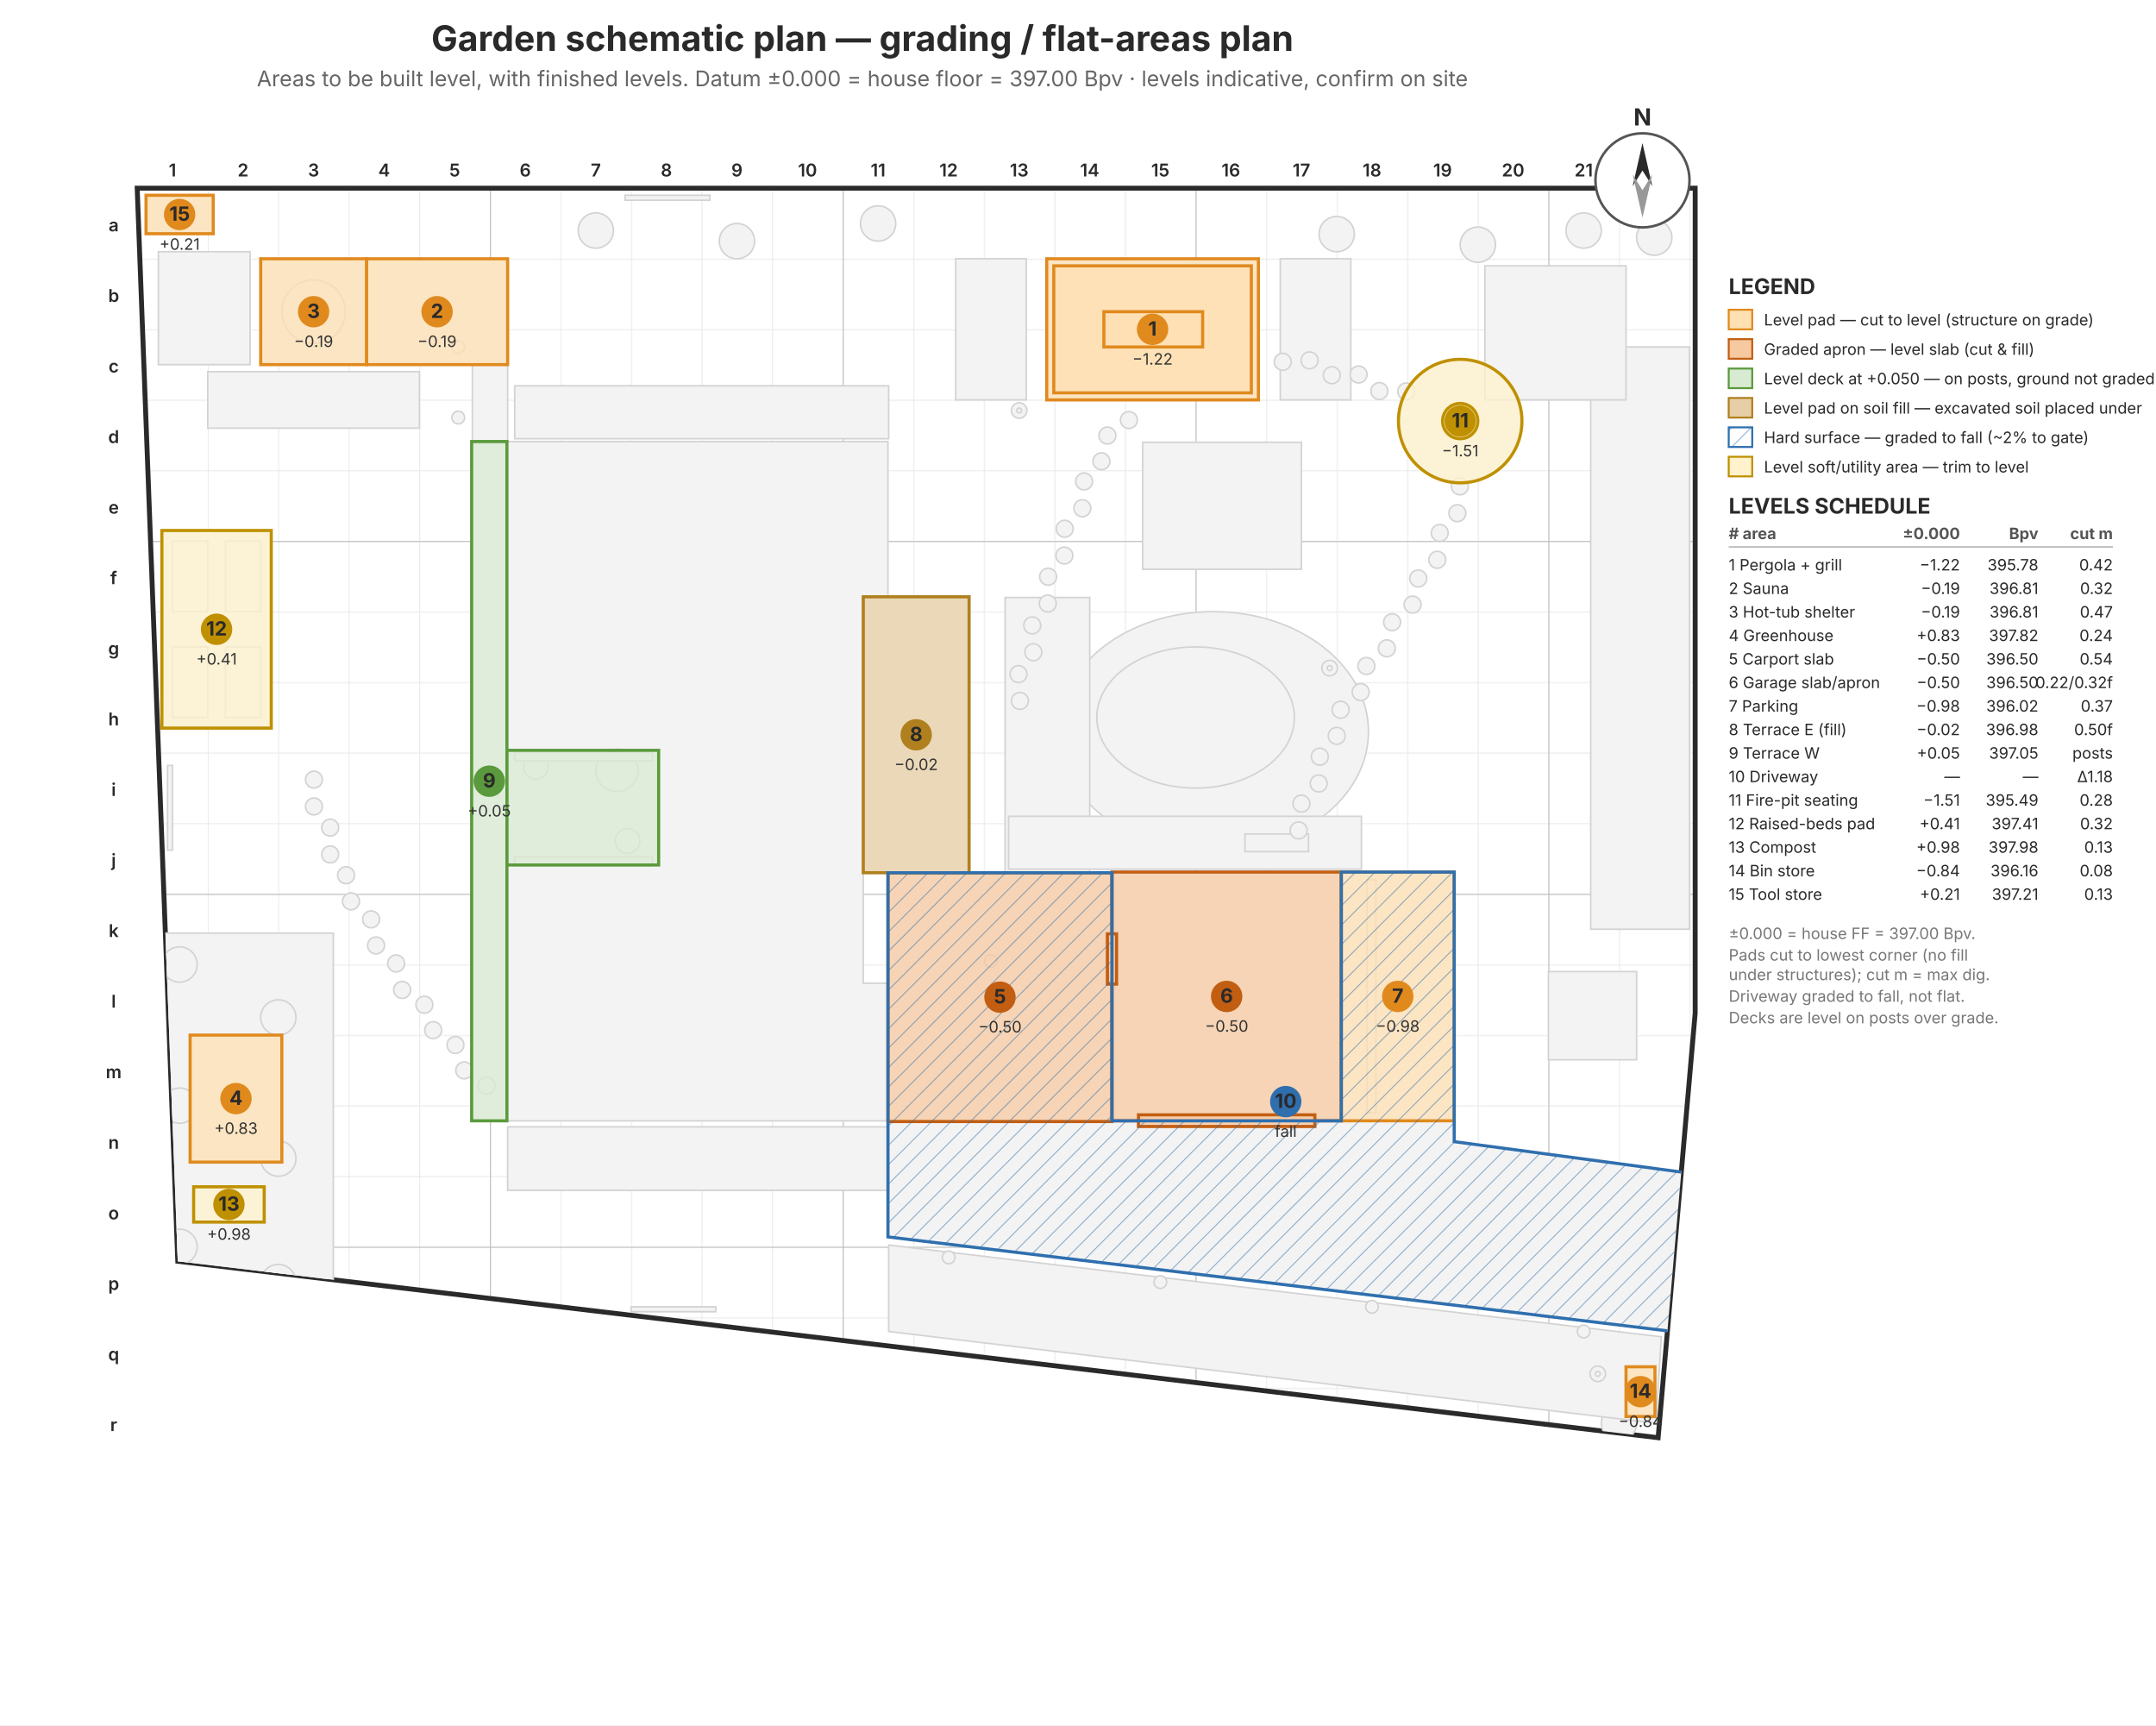
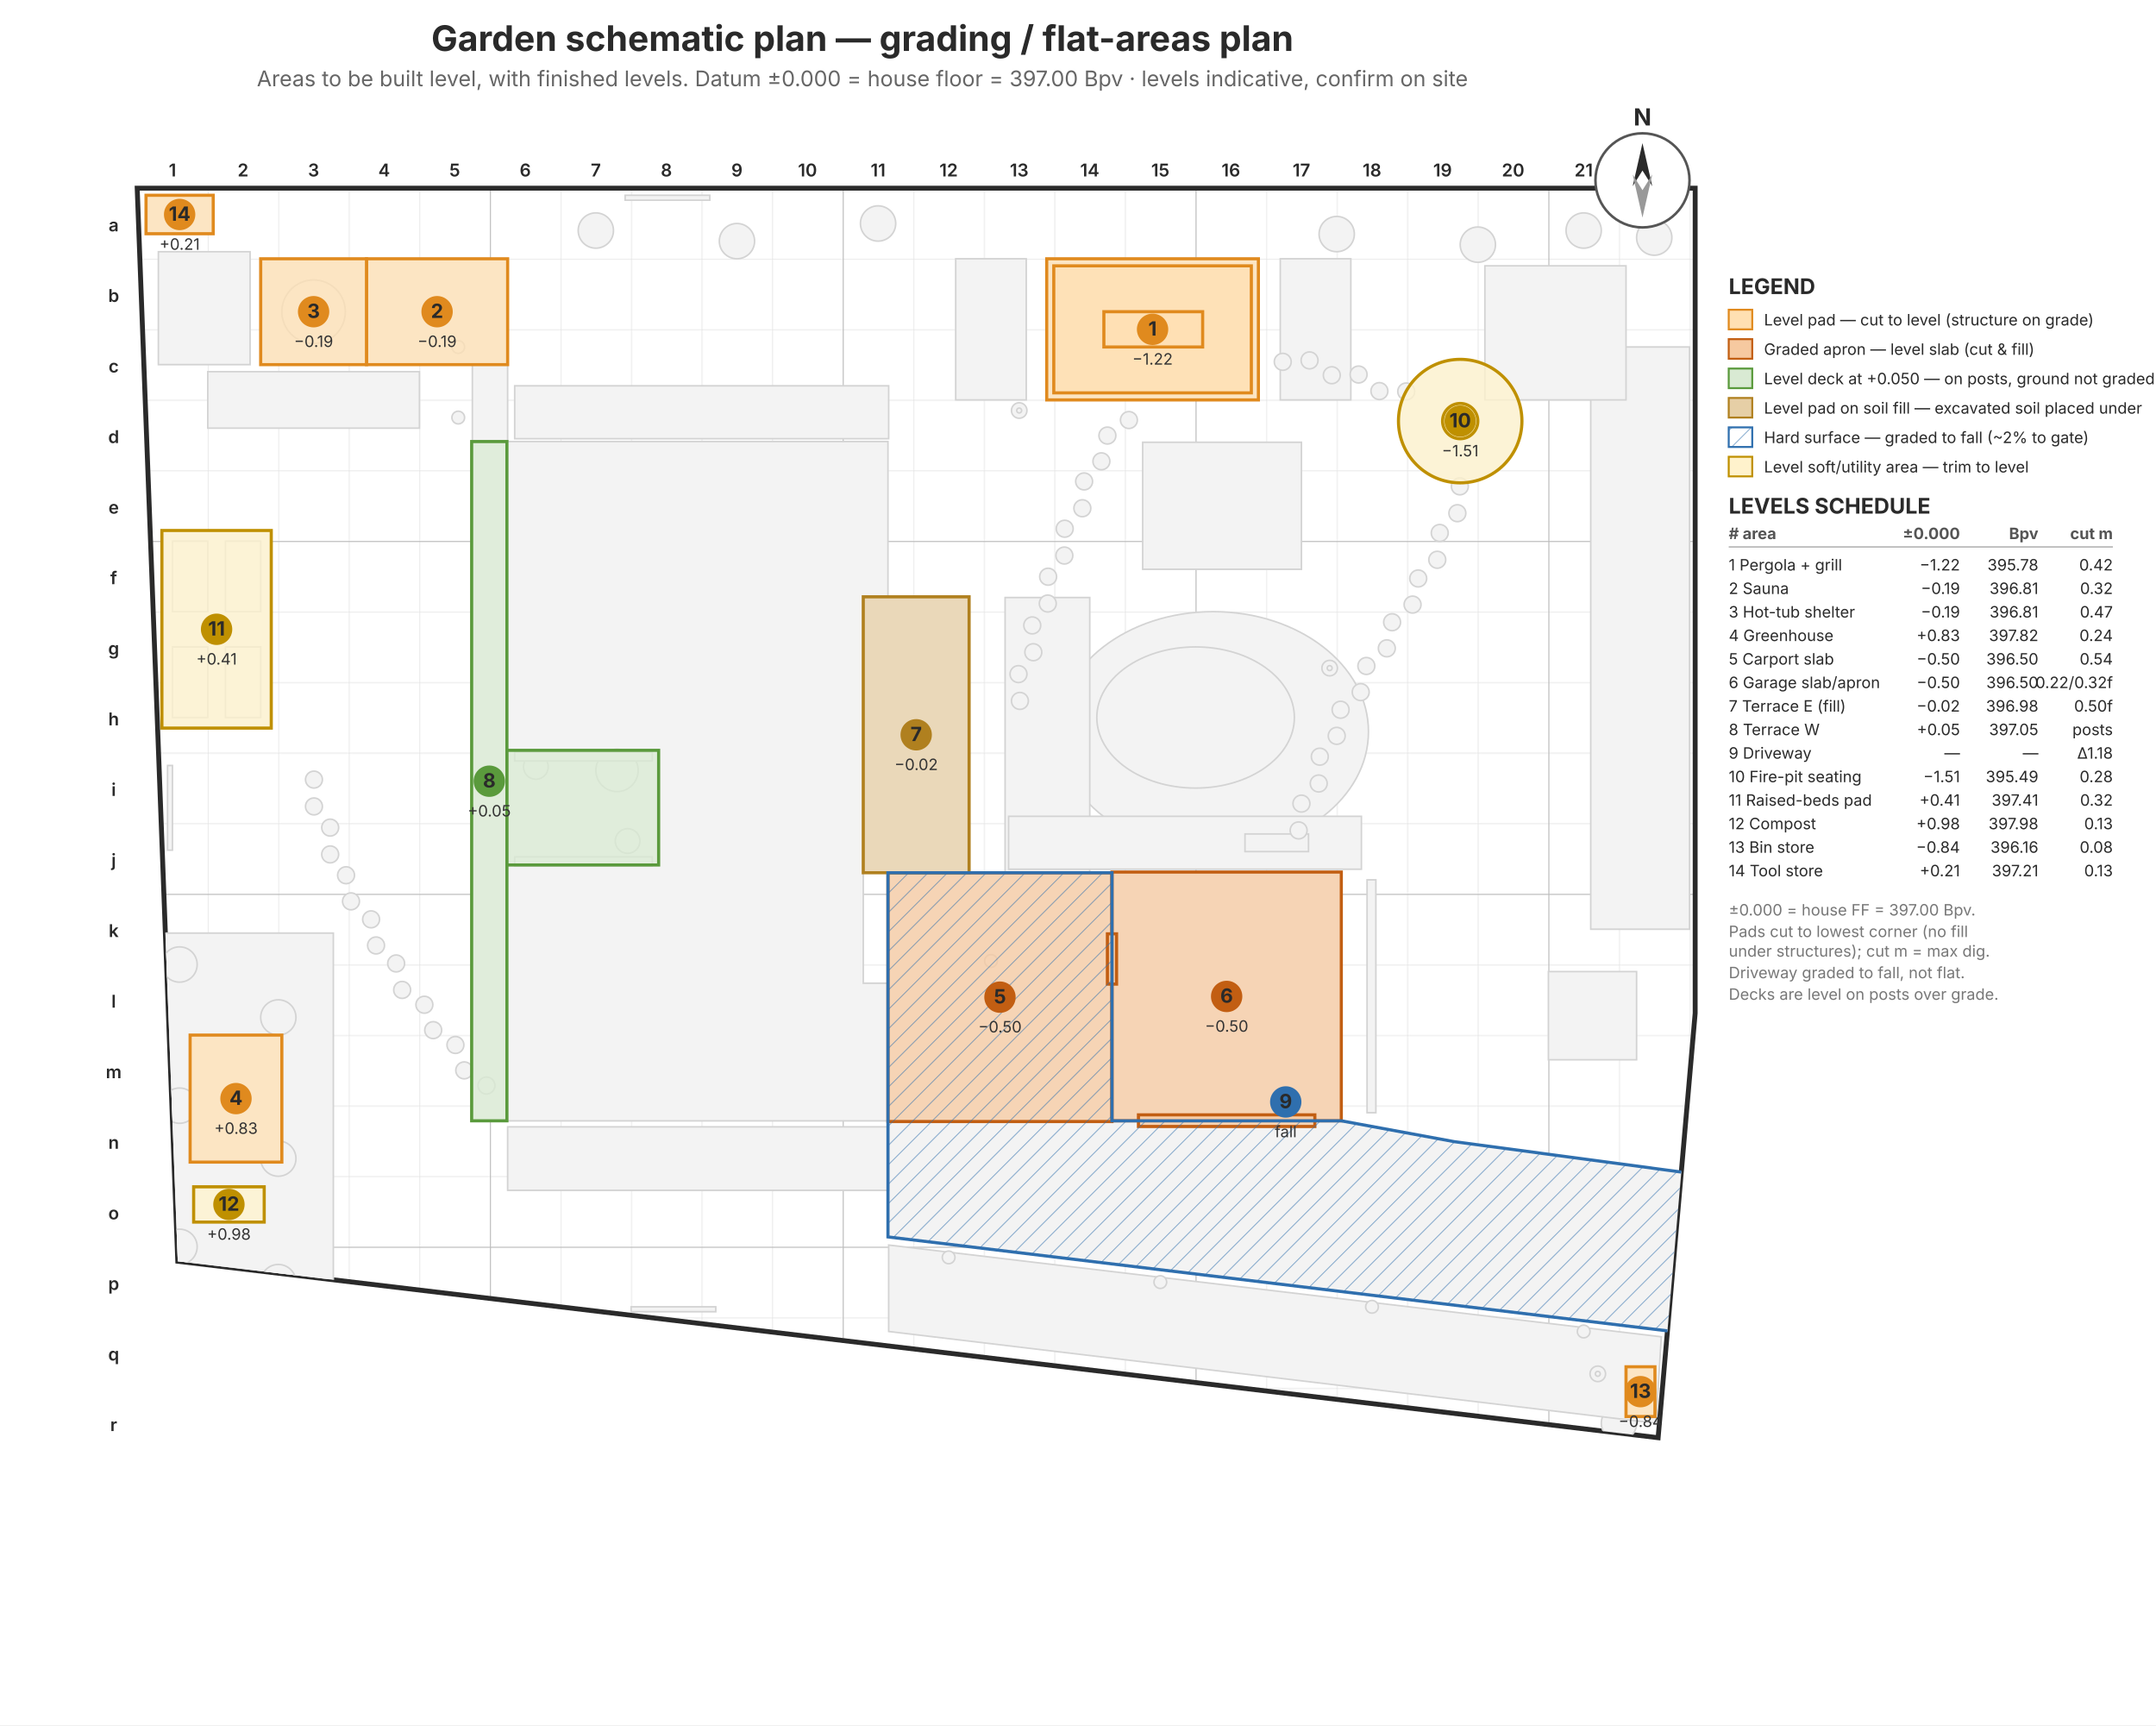
<svg xmlns="http://www.w3.org/2000/svg" viewBox="0 0 1100 880" font-family="-apple-system, BlinkMacSystemFont, sans-serif">
  <defs>
    <pattern id="cellgrid" width="36" height="36" patternUnits="userSpaceOnUse">
      <path d="M 36 0 L 0 0 0 36" fill="none" stroke="#e2e2e2" stroke-width="0.6" />
    </pattern>
    <pattern id="majorgrid" x="0" y="0" width="180" height="180" patternUnits="userSpaceOnUse">
      <rect width="180" height="180" fill="url(#cellgrid)" />
      <path d="M 180 0 L 0 0 0 180" fill="none" stroke="#bcbcbc" stroke-width="1" />
    </pattern>
    <pattern id="fallhatch" width="7" height="7" patternUnits="userSpaceOnUse" patternTransform="rotate(45)">
      <line x1="0" y1="0" x2="0" y2="7" stroke="#2f6fae" stroke-width="1" opacity="0.5" />
    </pattern>
    <clipPath id="plotShape">
      <polygon points="0,0 794.88,0 794.88,420.84 775.98,637.38 20.7,547.38" />
    </clipPath>
  </defs>
  <style>
    text { font-family: -apple-system, sans-serif; fill: #2a2a2a; }
    .title { font-size: 18px; font-weight: 700; text-anchor: middle; }
    .subtitle { font-size: 11px; fill: #666; text-anchor: middle; }
    .axis { font-size: 9px; fill: #777; text-anchor: middle; font-weight: 600; }
    .tag { font-size: 10px; font-weight: 700; text-anchor: middle; }
    .zlvl { font-size: 8px; text-anchor: middle; fill: #333; }
    .ctxlbl { font-size: 8px; fill: #aaa; text-anchor: middle; }
    .panelh { font-size: 11px; font-weight: 700; }
    .th { font-size: 8px; fill: #555; font-weight: 700; }
    .td { font-size: 8px; }
    .note { font-size: 8px; fill: #777; }
  </style>
  <rect x="0" y="0" width="1100" height="880" fill="white" />
  <text x="440" y="26" class="title">Garden schematic plan — grading / flat-areas plan</text>
  <text x="440" y="44" class="subtitle">Areas to be built level, with finished levels. Datum ±0.000 = house floor = 397.00 Bpv · levels indicative, confirm on site</text>
  <g transform="translate(70, 96)">
    <g clip-path="url(#plotShape)">
      <rect x="-50" y="-10" width="900" height="720" fill="url(#majorgrid)" />
    </g>
    <polygon points="0,0 794.88,0 794.88,420.84 775.98,637.38 20.7,547.38" fill="none" stroke="#2a2a2a" stroke-width="2.5" />
    <g class="axis">
      <text x="18" y="-6">1</text>
      <text x="54" y="-6">2</text>
      <text x="90" y="-6">3</text>
      <text x="126" y="-6">4</text>
      <text x="162" y="-6">5</text>
      <text x="198" y="-6">6</text>
      <text x="234" y="-6">7</text>
      <text x="270" y="-6">8</text>
      <text x="306" y="-6">9</text>
      <text x="342" y="-6">10</text>
      <text x="378" y="-6">11</text>
      <text x="414" y="-6">12</text>
      <text x="450" y="-6">13</text>
      <text x="486" y="-6">14</text>
      <text x="522" y="-6">15</text>
      <text x="558" y="-6">16</text>
      <text x="594" y="-6">17</text>
      <text x="630" y="-6">18</text>
      <text x="666" y="-6">19</text>
      <text x="702" y="-6">20</text>
      <text x="738" y="-6">21</text>
      <text x="774" y="-6">22</text>
    </g>
    <g class="axis">
      <text x="-12" y="22">a</text>
      <text x="-12" y="58">b</text>
      <text x="-12" y="94">c</text>
      <text x="-12" y="130">d</text>
      <text x="-12" y="166">e</text>
      <text x="-12" y="202">f</text>
      <text x="-12" y="238">g</text>
      <text x="-12" y="274">h</text>
      <text x="-12" y="310">i</text>
      <text x="-12" y="346">j</text>
      <text x="-12" y="382">k</text>
      <text x="-12" y="418">l</text>
      <text x="-12" y="454">m</text>
      <text x="-12" y="490">n</text>
      <text x="-12" y="526">o</text>
      <text x="-12" y="562">p</text>
      <text x="-12" y="598">q</text>
      <text x="-12" y="634">r</text>
    </g>
    <g clip-path="url(#plotShape)" fill="#f3f3f3" stroke="#d3d3d3" stroke-width="0.8">
      <polygon points="188.64,129.24 383.04,129.24 383.04,208.44 370.44,208.44 370.44,405.54 383.04,405.54 383.04,475.74 188.64,475.74 188.64,345.24 266.04,345.24 266.04,286.74 188.64,286.74" />
      <rect x="170.64" y="129.24" width="18" height="346.5" />
      <rect x="188.64" y="286.74" width="77.4" height="58.5" />
      <rect x="370.44" y="208.44" width="54" height="140.76" />
      <rect x="171" y="90" width="18" height="39.06" />
      <rect x="383.04" y="349.2" width="114.3" height="126.9" />
      <rect x="497.34" y="348.84" width="117" height="126.9" />
      <rect x="510.84" y="472.68" width="90" height="5.94" />
      <rect x="495" y="380.34" width="4.68" height="25.65" />
-       <rect x="614.34" y="348.84" width="57.6" height="126.9" />
-       <polygon points="383.04,349.2 497.34,349.2 497.34,475.74 614.34,475.74 614.34,348.84 671.94,348.84 671.94,486.36 788.94,502.02 781.92,583.02 383.04,534.96" />
+       <polygon points="383.04,349.2 497.34,349.2 497.34,475.74 614.34,475.74 671.94,486.36 788.94,502.02 781.92,583.02 383.04,534.96" />
      <line x1="788.94" y1="502.02" x2="781.92" y2="583.02" />
      <rect x="759.6" y="601.2" width="14.76" height="25.38" />
      <rect x="720" y="399.6" width="45" height="45" />
      <ellipse cx="549" cy="277.2" rx="79.2" ry="61.2" />
      <ellipse cx="540" cy="270" rx="50.4" ry="36" />
      <circle cx="675" cy="118.8" r="31.5" />
      <circle cx="675" cy="118.8" r="9" />
      <circle cx="675" cy="118.8" r="5.76" />
      <circle cx="234" cy="21.6" r="9" />
      <circle cx="306" cy="27" r="9" />
      <circle cx="378" cy="18" r="9" />
      <circle cx="612" cy="23.4" r="9" />
      <circle cx="684" cy="28.8" r="9" />
      <circle cx="738" cy="21.6" r="9" />
      <circle cx="774" cy="25.2" r="9" />
      <circle cx="765" cy="144" r="9" />
      <circle cx="765" cy="216" r="9" />
      <circle cx="765" cy="288" r="9" />
      <circle cx="765" cy="360" r="9" />
      <circle cx="756" cy="594" r="9" />
      <circle cx="756" cy="630" r="9" />
      <rect x="117" y="36" width="72" height="54" />
      <rect x="63" y="36" width="54" height="54" />
      <rect x="4.5" y="3.6" width="34.29" height="19.62" />
      <circle cx="90" cy="63" r="16.2" />
      <rect x="464.04" y="36" width="108" height="72" />
      <rect x="467.64" y="39.6" width="100.8" height="64.8" />
      <rect x="493.2" y="63" width="50.4" height="18" />
      <rect x="12.6" y="174.6" width="55.8" height="100.8" />
      <rect x="18" y="180" width="18" height="36" />
      <rect x="18" y="234" width="18" height="36" />
      <rect x="45" y="180" width="18" height="36" />
      <rect x="45" y="234" width="18" height="36" />
      <rect x="248.94" y="3.6" width="43.2" height="2.52" />
      <rect x="15.48" y="294.48" width="2.52" height="43.2" />
      <rect x="252" y="570.6" width="43.2" height="2.52" />
      <rect x="3.6" y="383.4" width="93.6" height="190.8" />
      <rect x="0" y="379.98" width="100.08" height="199.98" />
      <circle cx="21.6" cy="396" r="9" />
      <circle cx="72" cy="423" r="9" />
      <circle cx="21.6" cy="468" r="9" />
      <circle cx="72" cy="495" r="9" />
      <circle cx="21.6" cy="540" r="9" />
      <circle cx="72" cy="558" r="9" />
      <rect x="27" y="432" width="46.8" height="64.8" />
      <rect x="28.8" y="509.4" width="36" height="18" />
      <rect x="442.8" y="208.8" width="43.2" height="140.4" />
      <rect x="513" y="129.6" width="81" height="64.8" />
      <rect x="10.8" y="32.4" width="46.8" height="57.6" />
      <rect x="36" y="93.6" width="108" height="28.8" />
      <rect x="417.6" y="36" width="36" height="72" />
      <rect x="583.2" y="36" width="36" height="72" />
      <polygon points="383.4,539.1 777.6,585.9 774.9,630 383.4,583.2" />
      <rect x="741.6" y="81" width="50.4" height="297" />
      <circle cx="203.4" cy="295.2" r="6.3" />
      <circle cx="244.8" cy="297" r="10.8" />
      <circle cx="250.2" cy="333" r="6.3" />
      <rect x="192.6" y="100.8" width="190.8" height="27" />
      <rect x="189" y="478.8" width="194.4" height="32.4" />
      <rect x="444.6" y="320.4" width="180" height="27" />
      <rect x="627.48" y="352.8" width="4.5" height="118.8" />
      <rect x="192.6" y="287.64" width="70.2" height="4.5" />
      <rect x="192.6" y="341.1" width="70.2" height="4.5" />
      <rect x="565.2" y="329.4" width="32.4" height="9" />
      <rect x="687.6" y="39.6" width="72" height="68.4" />
      <circle cx="178.2" cy="457.74" r="4.32" />
      <circle cx="166.86" cy="450" r="4.32" />
      <circle cx="162.36" cy="437.04" r="4.32" />
      <circle cx="151.02" cy="429.48" r="4.32" />
      <circle cx="146.52" cy="416.52" r="4.32" />
      <circle cx="135.18" cy="408.96" r="4.32" />
      <circle cx="132.12" cy="395.46" r="4.32" />
      <circle cx="121.86" cy="386.28" r="4.32" />
      <circle cx="119.34" cy="372.96" r="4.32" />
      <circle cx="109.08" cy="363.78" r="4.32" />
      <circle cx="106.56" cy="350.46" r="4.32" />
      <circle cx="98.46" cy="339.84" r="4.32" />
      <circle cx="98.46" cy="326.16" r="4.32" />
      <circle cx="90.18" cy="315.36" r="4.32" />
      <circle cx="90.18" cy="301.68" r="4.32" />
      <circle cx="450.36" cy="261.54" r="4.32" />
      <circle cx="449.64" cy="247.86" r="4.32" />
      <circle cx="457.2" cy="236.7" r="4.32" />
      <circle cx="456.66" cy="223.02" r="4.32" />
      <circle cx="464.58" cy="211.86" r="4.32" />
      <circle cx="464.76" cy="198.18" r="4.32" />
      <circle cx="473.04" cy="187.38" r="4.32" />
      <circle cx="473.22" cy="173.7" r="4.32" />
      <circle cx="482.22" cy="163.26" r="4.32" />
      <circle cx="483.12" cy="149.58" r="4.32" />
      <circle cx="491.94" cy="139.32" r="4.32" />
      <circle cx="495" cy="126.18" r="4.32" />
      <circle cx="505.98" cy="118.26" r="4.32" />
      <circle cx="584.46" cy="88.56" r="4.32" />
      <circle cx="598.14" cy="87.84" r="4.32" />
      <circle cx="609.48" cy="95.4" r="4.32" />
      <circle cx="623.16" cy="95.04" r="4.32" />
      <circle cx="633.78" cy="103.5" r="4.32" />
      <circle cx="647.46" cy="103.68" r="4.32" />
      <circle cx="674.82" cy="152.1" r="4.32" />
      <circle cx="673.56" cy="165.78" r="4.32" />
      <circle cx="664.56" cy="175.86" r="4.32" />
      <circle cx="663.3" cy="189.54" r="4.32" />
      <circle cx="653.58" cy="199.08" r="4.32" />
      <circle cx="650.7" cy="212.4" r="4.32" />
      <circle cx="640.26" cy="221.4" r="4.32" />
      <circle cx="637.56" cy="234.72" r="4.32" />
      <circle cx="627.12" cy="243.72" r="4.32" />
      <circle cx="624.24" cy="257.04" r="4.32" />
      <circle cx="613.98" cy="266.04" r="4.32" />
      <circle cx="612" cy="279.36" r="4.32" />
      <circle cx="603.36" cy="289.98" r="4.32" />
      <circle cx="602.82" cy="303.66" r="4.32" />
      <circle cx="594" cy="313.92" r="4.32" />
      <circle cx="592.56" cy="327.6" r="4.32" />
      <circle cx="414" cy="545.4" r="3.24" />
      <circle cx="522" cy="558" r="3.24" />
      <circle cx="630" cy="570.6" r="3.24" />
      <circle cx="738" cy="583.2" r="3.24" />
      <circle cx="163.8" cy="81" r="3.24" />
      <circle cx="163.8" cy="117" r="3.24" />
      <circle cx="435.6" cy="394.2" r="3.24" />
      <circle cx="745.2" cy="604.8" r="3.96" />
      <circle cx="745.2" cy="604.8" r="1.26" />
      <circle cx="608.4" cy="244.8" r="3.96" />
      <circle cx="608.4" cy="244.8" r="1.26" />
      <circle cx="450" cy="113.4" r="3.96" />
      <circle cx="450" cy="113.4" r="1.26" />
    </g>
    <g clip-path="url(#plotShape)">
      <rect x="464.04" y="36" width="108" height="72" fill="#ffe0b2" fill-opacity="0.75" stroke="#e08a1e" stroke-width="1.6" />
      <rect x="467.64" y="39.6" width="100.8" height="64.8" fill="#ffe0b2" fill-opacity="0.75" stroke="#e08a1e" stroke-width="1.6" />
      <rect x="493.2" y="63" width="50.4" height="18" fill="#ffe0b2" fill-opacity="0.75" stroke="#e08a1e" stroke-width="1.6" />
      <rect x="117" y="36" width="72" height="54" fill="#ffe0b2" fill-opacity="0.75" stroke="#e08a1e" stroke-width="1.6" />
      <rect x="63" y="36" width="54" height="54" fill="#ffe0b2" fill-opacity="0.75" stroke="#e08a1e" stroke-width="1.6" />
      <rect x="27" y="432" width="46.8" height="64.8" fill="#ffe0b2" fill-opacity="0.75" stroke="#e08a1e" stroke-width="1.6" />
      <rect x="383.04" y="349.2" width="114.3" height="126.9" fill="#f6c9a0" fill-opacity="0.75" stroke="#c25e12" stroke-width="1.6" />
      <rect x="497.34" y="348.84" width="117" height="126.9" fill="#f6c9a0" fill-opacity="0.75" stroke="#c25e12" stroke-width="1.6" />
      <rect x="510.84" y="472.68" width="90" height="5.94" fill="#f6c9a0" fill-opacity="0.75" stroke="#c25e12" stroke-width="1.6" />
      <rect x="495" y="380.34" width="4.68" height="25.65" fill="#f6c9a0" fill-opacity="0.75" stroke="#c25e12" stroke-width="1.6" />
-       <rect x="614.34" y="348.84" width="57.6" height="126.9" fill="#ffe0b2" fill-opacity="0.75" stroke="#e08a1e" stroke-width="1.6" />
      <rect x="370.44" y="208.44" width="54" height="140.76" fill="#e6cfa6" fill-opacity="0.75" stroke="#b0801f" stroke-width="1.6" />
      <rect x="170.64" y="129.24" width="18" height="346.5" fill="#d9ead3" fill-opacity="0.75" stroke="#5a9a3c" stroke-width="1.6" />
      <rect x="188.64" y="286.74" width="77.4" height="58.5" fill="#d9ead3" fill-opacity="0.75" stroke="#5a9a3c" stroke-width="1.6" />
-       <polygon points="383.04,349.2 497.34,349.2 497.34,475.74 614.34,475.74 614.34,348.84 671.94,348.84 671.94,486.36 788.94,502.02 781.92,583.02 383.04,534.96" fill="url(#fallhatch)" stroke="#2f6fae" stroke-width="1.6" />
+       <polygon points="383.04,349.2 497.34,349.2 497.34,475.74 614.34,475.74 671.94,486.36 788.94,502.02 781.92,583.02 383.04,534.96" fill="url(#fallhatch)" stroke="#2f6fae" stroke-width="1.6" />
      <circle cx="675" cy="118.8" r="31.5" fill="#fff2cc" fill-opacity="0.75" stroke="#bf9000" stroke-width="1.6" />
      <circle cx="675" cy="118.8" r="9" fill="#fff2cc" fill-opacity="0.75" stroke="#bf9000" stroke-width="1.6" />
      <circle cx="675" cy="118.8" r="5.76" fill="#fff2cc" fill-opacity="0.75" stroke="#bf9000" stroke-width="1.6" />
      <rect x="12.6" y="174.6" width="55.8" height="100.8" fill="#fff2cc" fill-opacity="0.75" stroke="#bf9000" stroke-width="1.6" />
      <rect x="28.8" y="509.4" width="36" height="18" fill="#fff2cc" fill-opacity="0.75" stroke="#bf9000" stroke-width="1.6" />
      <rect x="759.6" y="601.2" width="14.76" height="25.38" fill="#ffe0b2" fill-opacity="0.75" stroke="#e08a1e" stroke-width="1.6" />
      <rect x="4.5" y="3.6" width="34.29" height="19.62" fill="#ffe0b2" fill-opacity="0.75" stroke="#e08a1e" stroke-width="1.6" />
    </g>
    <circle cx="518.04" cy="72" r="8" fill="#e08a1e" />
    <text x="518.04" y="75.2" class="tag" fill="#fff">1</text>
    <text x="518.04" y="90" class="zlvl">−1.22</text>
    <circle cx="153" cy="63" r="8" fill="#e08a1e" />
    <text x="153" y="66.2" class="tag" fill="#fff">2</text>
    <text x="153" y="81" class="zlvl">−0.19</text>
    <circle cx="90" cy="63" r="8" fill="#e08a1e" />
    <text x="90" y="66.2" class="tag" fill="#fff">3</text>
    <text x="90" y="81" class="zlvl">−0.19</text>
    <circle cx="50.4" cy="464.4" r="8" fill="#e08a1e" />
    <text x="50.4" y="467.6" class="tag" fill="#fff">4</text>
    <text x="50.4" y="482.4" class="zlvl">+0.83</text>
    <circle cx="440.19" cy="412.65" r="8" fill="#c25e12" />
    <text x="440.19" y="415.85" class="tag" fill="#fff">5</text>
    <text x="440.19" y="430.65" class="zlvl">−0.50</text>
    <circle cx="555.84" cy="412.29" r="8" fill="#c25e12" />
    <text x="555.84" y="415.49" class="tag" fill="#fff">6</text>
    <text x="555.84" y="430.29" class="zlvl">−0.50</text>
-     <circle cx="643.14" cy="412.29" r="8" fill="#e08a1e" />
-     <text x="643.14" y="415.49" class="tag" fill="#fff">7</text>
-     <text x="643.14" y="430.29" class="zlvl">−0.98</text>
    <circle cx="397.44" cy="278.82" r="8" fill="#b0801f" />
-     <text x="397.44" y="282.02" class="tag" fill="#fff">8</text>
+     <text x="397.44" y="282.02" class="tag" fill="#fff">7</text>
    <text x="397.44" y="296.82" class="zlvl">−0.02</text>
    <circle cx="179.64" cy="302.49" r="8" fill="#5a9a3c" />
-     <text x="179.64" y="305.69" class="tag" fill="#fff">9</text>
+     <text x="179.64" y="305.69" class="tag" fill="#fff">8</text>
    <text x="179.64" y="320.49" class="zlvl">+0.05</text>
-     <circle cx="585.99" cy="465.93" r="8" fill="#2f6fae" />
-     <text x="585.99" y="469.13" class="tag" fill="#fff">10</text>
-     <text x="585.99" y="483.93" class="zlvl">fall</text>
+     <circle cx="585.99" cy="466.11" r="8" fill="#2f6fae" />
+     <text x="585.99" y="469.31" class="tag" fill="#fff">9</text>
+     <text x="585.99" y="484.11" class="zlvl">fall</text>
    <circle cx="675" cy="118.8" r="8" fill="#bf9000" />
-     <text x="675" y="122" class="tag" fill="#fff">11</text>
+     <text x="675" y="122" class="tag" fill="#fff">10</text>
    <text x="675" y="136.8" class="zlvl">−1.51</text>
    <circle cx="40.5" cy="225" r="8" fill="#bf9000" />
-     <text x="40.5" y="228.2" class="tag" fill="#fff">12</text>
+     <text x="40.5" y="228.2" class="tag" fill="#fff">11</text>
    <text x="40.5" y="243" class="zlvl">+0.41</text>
    <circle cx="46.8" cy="518.4" r="8" fill="#bf9000" />
-     <text x="46.8" y="521.6" class="tag" fill="#fff">13</text>
+     <text x="46.8" y="521.6" class="tag" fill="#fff">12</text>
    <text x="46.8" y="536.4" class="zlvl">+0.98</text>
    <circle cx="766.98" cy="613.89" r="8" fill="#e08a1e" />
-     <text x="766.98" y="617.09" class="tag" fill="#fff">14</text>
+     <text x="766.98" y="617.09" class="tag" fill="#fff">13</text>
    <text x="766.98" y="631.89" class="zlvl">−0.84</text>
    <circle cx="21.65" cy="13.41" r="8" fill="#e08a1e" />
-     <text x="21.65" y="16.61" class="tag" fill="#fff">15</text>
+     <text x="21.65" y="16.61" class="tag" fill="#fff">14</text>
    <text x="21.65" y="31.41" class="zlvl">+0.21</text>
  </g>
  <g transform="translate(838, 92)">
    <circle cx="0" cy="0" r="24" fill="white" stroke="#555" stroke-width="1.3" />
    <path d="M 0 -19 L 5 3 L 0 -5 L -5 3 Z" fill="#2a2a2a" />
    <path d="M 0 5 L 5 -3 L 0 19 L -5 -3 Z" fill="#999" />
    <text x="0" y="-28" font-size="12" font-weight="700" text-anchor="middle">N</text>
  </g>
  <g transform="translate(882, 150)">
    <text x="0" y="0" class="panelh">LEGEND</text>
    <rect x="0" y="8" width="12" height="10" fill="#ffe0b2" stroke="#e08a1e" stroke-width="1" />
    <text x="18" y="16" class="td">Level pad — cut to level (structure on grade)</text>
    <rect x="0" y="23" width="12" height="10" fill="#f6c9a0" stroke="#c25e12" stroke-width="1" />
    <text x="18" y="31" class="td">Graded apron — level slab (cut &amp; fill)</text>
    <rect x="0" y="38" width="12" height="10" fill="#d9ead3" stroke="#5a9a3c" stroke-width="1" />
    <text x="18" y="46" class="td">Level deck at +0.050 — on posts, ground not graded</text>
    <rect x="0" y="53" width="12" height="10" fill="#e6cfa6" stroke="#b0801f" stroke-width="1" />
    <text x="18" y="61" class="td">Level pad on soil fill — excavated soil placed under</text>
    <rect x="0" y="68" width="12" height="10" fill="url(#fallhatch)" stroke="#2f6fae" stroke-width="1" />
    <text x="18" y="76" class="td">Hard surface — graded to fall (~2% to gate)</text>
    <rect x="0" y="83" width="12" height="10" fill="#fff2cc" stroke="#bf9000" stroke-width="1" />
    <text x="18" y="91" class="td">Level soft/utility area — trim to level</text>
    <text x="0" y="112" class="panelh">LEVELS SCHEDULE</text>
    <text x="0" y="125" class="th">#  area</text>
    <text x="118" y="125" class="th" text-anchor="end">±0.000</text>
    <text x="158" y="125" class="th" text-anchor="end">Bpv</text>
    <text x="196" y="125" class="th" text-anchor="end">cut m</text>
    <line x1="0" y1="129" x2="196" y2="129" stroke="#bbb" stroke-width="0.8" />
    <text x="0" y="141" class="td">1  Pergola + grill</text>
    <text x="118" y="141" class="td" text-anchor="end">−1.22</text>
    <text x="158" y="141" class="td" text-anchor="end">395.78</text>
    <text x="196" y="141" class="td" text-anchor="end">0.42</text>
    <text x="0" y="153" class="td">2  Sauna</text>
    <text x="118" y="153" class="td" text-anchor="end">−0.19</text>
    <text x="158" y="153" class="td" text-anchor="end">396.81</text>
    <text x="196" y="153" class="td" text-anchor="end">0.32</text>
    <text x="0" y="165" class="td">3  Hot-tub shelter</text>
    <text x="118" y="165" class="td" text-anchor="end">−0.19</text>
    <text x="158" y="165" class="td" text-anchor="end">396.81</text>
    <text x="196" y="165" class="td" text-anchor="end">0.47</text>
    <text x="0" y="177" class="td">4  Greenhouse</text>
    <text x="118" y="177" class="td" text-anchor="end">+0.83</text>
    <text x="158" y="177" class="td" text-anchor="end">397.82</text>
    <text x="196" y="177" class="td" text-anchor="end">0.24</text>
    <text x="0" y="189" class="td">5  Carport slab</text>
    <text x="118" y="189" class="td" text-anchor="end">−0.50</text>
    <text x="158" y="189" class="td" text-anchor="end">396.50</text>
    <text x="196" y="189" class="td" text-anchor="end">0.54</text>
    <text x="0" y="201" class="td">6  Garage slab/apron</text>
    <text x="118" y="201" class="td" text-anchor="end">−0.50</text>
    <text x="158" y="201" class="td" text-anchor="end">396.50</text>
    <text x="196" y="201" class="td" text-anchor="end">0.22/0.32f</text>
-     <text x="0" y="213" class="td">7  Parking</text>
-     <text x="118" y="213" class="td" text-anchor="end">−0.98</text>
-     <text x="158" y="213" class="td" text-anchor="end">396.02</text>
-     <text x="196" y="213" class="td" text-anchor="end">0.37</text>
-     <text x="0" y="225" class="td">8  Terrace E (fill)</text>
-     <text x="118" y="225" class="td" text-anchor="end">−0.02</text>
-     <text x="158" y="225" class="td" text-anchor="end">396.98</text>
-     <text x="196" y="225" class="td" text-anchor="end">0.50f</text>
-     <text x="0" y="237" class="td">9  Terrace W</text>
-     <text x="118" y="237" class="td" text-anchor="end">+0.05</text>
-     <text x="158" y="237" class="td" text-anchor="end">397.05</text>
-     <text x="196" y="237" class="td" text-anchor="end">posts</text>
-     <text x="0" y="249" class="td">10  Driveway</text>
-     <text x="118" y="249" class="td" text-anchor="end">—</text>
-     <text x="158" y="249" class="td" text-anchor="end">—</text>
-     <text x="196" y="249" class="td" text-anchor="end">Δ1.18</text>
-     <text x="0" y="261" class="td">11  Fire-pit seating</text>
-     <text x="118" y="261" class="td" text-anchor="end">−1.51</text>
-     <text x="158" y="261" class="td" text-anchor="end">395.49</text>
-     <text x="196" y="261" class="td" text-anchor="end">0.28</text>
-     <text x="0" y="273" class="td">12  Raised-beds pad</text>
-     <text x="118" y="273" class="td" text-anchor="end">+0.41</text>
-     <text x="158" y="273" class="td" text-anchor="end">397.41</text>
-     <text x="196" y="273" class="td" text-anchor="end">0.32</text>
-     <text x="0" y="285" class="td">13  Compost</text>
-     <text x="118" y="285" class="td" text-anchor="end">+0.98</text>
-     <text x="158" y="285" class="td" text-anchor="end">397.98</text>
-     <text x="196" y="285" class="td" text-anchor="end">0.13</text>
-     <text x="0" y="297" class="td">14  Bin store</text>
-     <text x="118" y="297" class="td" text-anchor="end">−0.84</text>
-     <text x="158" y="297" class="td" text-anchor="end">396.16</text>
-     <text x="196" y="297" class="td" text-anchor="end">0.08</text>
-     <text x="0" y="309" class="td">15  Tool store</text>
-     <text x="118" y="309" class="td" text-anchor="end">+0.21</text>
-     <text x="158" y="309" class="td" text-anchor="end">397.21</text>
-     <text x="196" y="309" class="td" text-anchor="end">0.13</text>
-     <text x="0" y="329" class="note">±0.000 = house FF = 397.00 Bpv.</text>
-     <text x="0" y="340" class="note">Pads cut to lowest corner (no fill</text>
-     <text x="0" y="350" class="note">under structures); cut m = max dig.</text>
-     <text x="0" y="361" class="note">Driveway graded to fall, not flat.</text>
-     <text x="0" y="372" class="note">Decks are level on posts over grade.</text>
+     <text x="0" y="213" class="td">7  Terrace E (fill)</text>
+     <text x="118" y="213" class="td" text-anchor="end">−0.02</text>
+     <text x="158" y="213" class="td" text-anchor="end">396.98</text>
+     <text x="196" y="213" class="td" text-anchor="end">0.50f</text>
+     <text x="0" y="225" class="td">8  Terrace W</text>
+     <text x="118" y="225" class="td" text-anchor="end">+0.05</text>
+     <text x="158" y="225" class="td" text-anchor="end">397.05</text>
+     <text x="196" y="225" class="td" text-anchor="end">posts</text>
+     <text x="0" y="237" class="td">9  Driveway</text>
+     <text x="118" y="237" class="td" text-anchor="end">—</text>
+     <text x="158" y="237" class="td" text-anchor="end">—</text>
+     <text x="196" y="237" class="td" text-anchor="end">Δ1.18</text>
+     <text x="0" y="249" class="td">10  Fire-pit seating</text>
+     <text x="118" y="249" class="td" text-anchor="end">−1.51</text>
+     <text x="158" y="249" class="td" text-anchor="end">395.49</text>
+     <text x="196" y="249" class="td" text-anchor="end">0.28</text>
+     <text x="0" y="261" class="td">11  Raised-beds pad</text>
+     <text x="118" y="261" class="td" text-anchor="end">+0.41</text>
+     <text x="158" y="261" class="td" text-anchor="end">397.41</text>
+     <text x="196" y="261" class="td" text-anchor="end">0.32</text>
+     <text x="0" y="273" class="td">12  Compost</text>
+     <text x="118" y="273" class="td" text-anchor="end">+0.98</text>
+     <text x="158" y="273" class="td" text-anchor="end">397.98</text>
+     <text x="196" y="273" class="td" text-anchor="end">0.13</text>
+     <text x="0" y="285" class="td">13  Bin store</text>
+     <text x="118" y="285" class="td" text-anchor="end">−0.84</text>
+     <text x="158" y="285" class="td" text-anchor="end">396.16</text>
+     <text x="196" y="285" class="td" text-anchor="end">0.08</text>
+     <text x="0" y="297" class="td">14  Tool store</text>
+     <text x="118" y="297" class="td" text-anchor="end">+0.21</text>
+     <text x="158" y="297" class="td" text-anchor="end">397.21</text>
+     <text x="196" y="297" class="td" text-anchor="end">0.13</text>
+     <text x="0" y="317" class="note">±0.000 = house FF = 397.00 Bpv.</text>
+     <text x="0" y="328" class="note">Pads cut to lowest corner (no fill</text>
+     <text x="0" y="338" class="note">under structures); cut m = max dig.</text>
+     <text x="0" y="349" class="note">Driveway graded to fall, not flat.</text>
+     <text x="0" y="360" class="note">Decks are level on posts over grade.</text>
  </g>
</svg>
